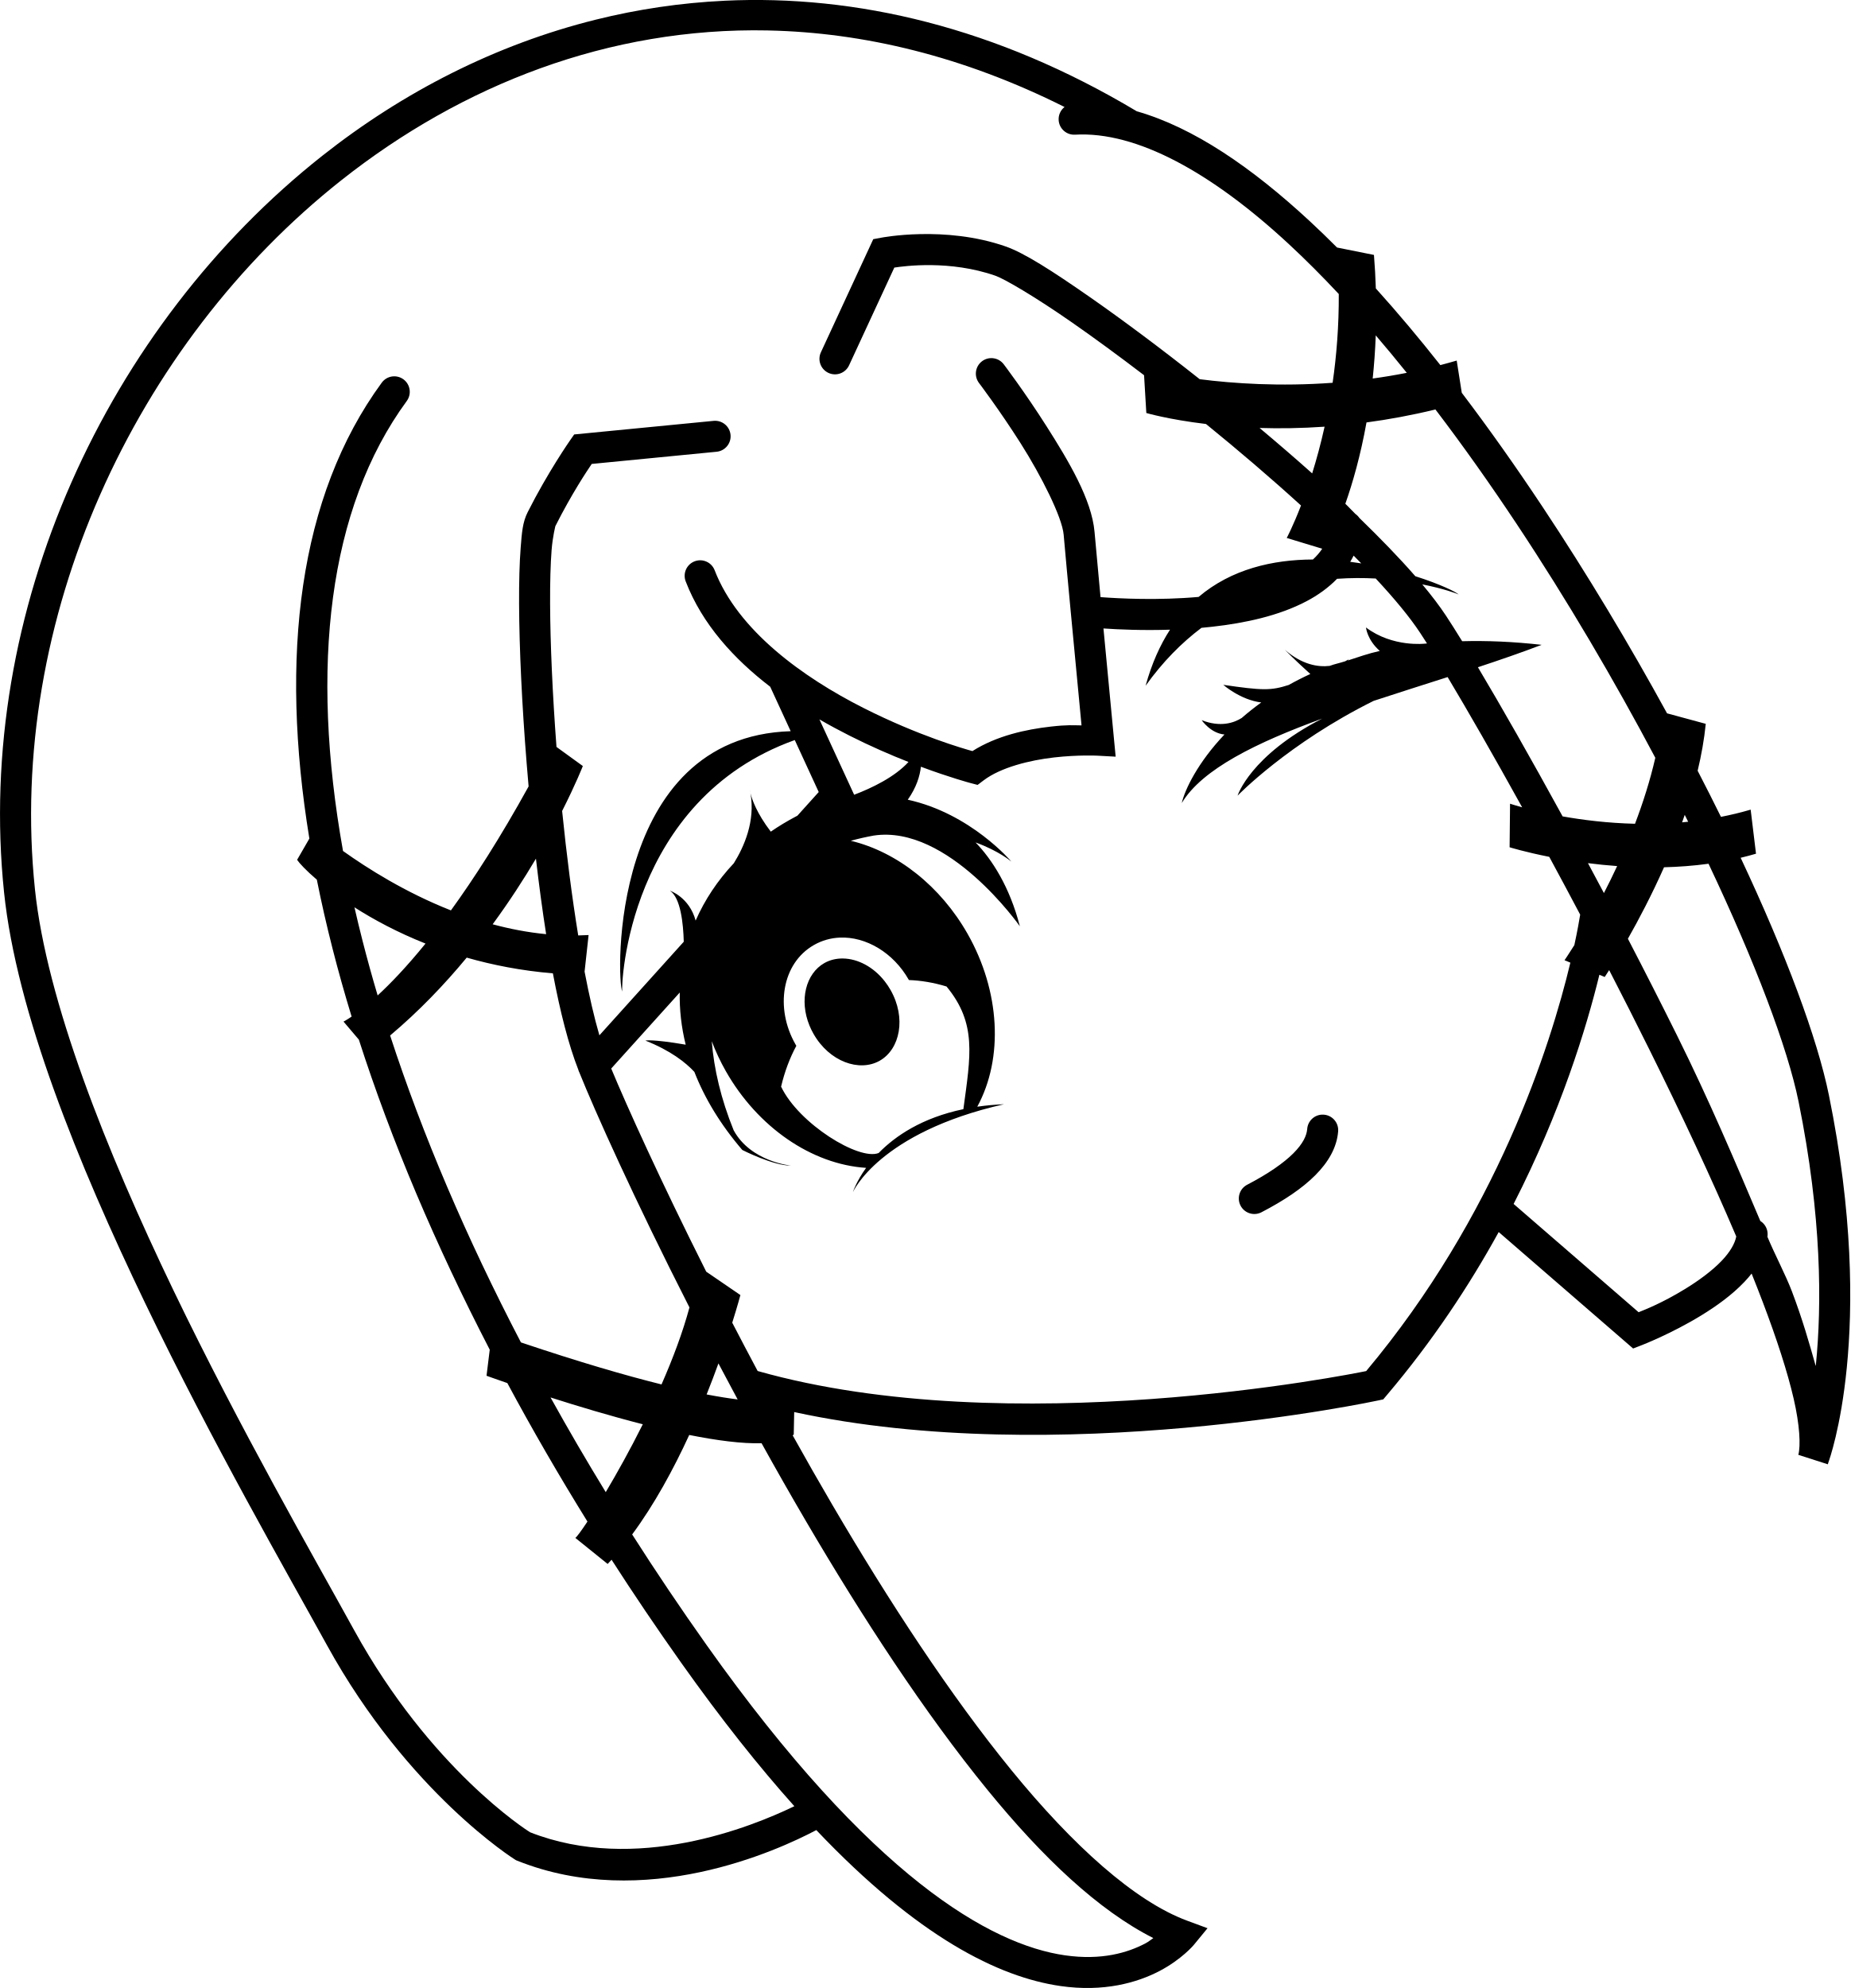
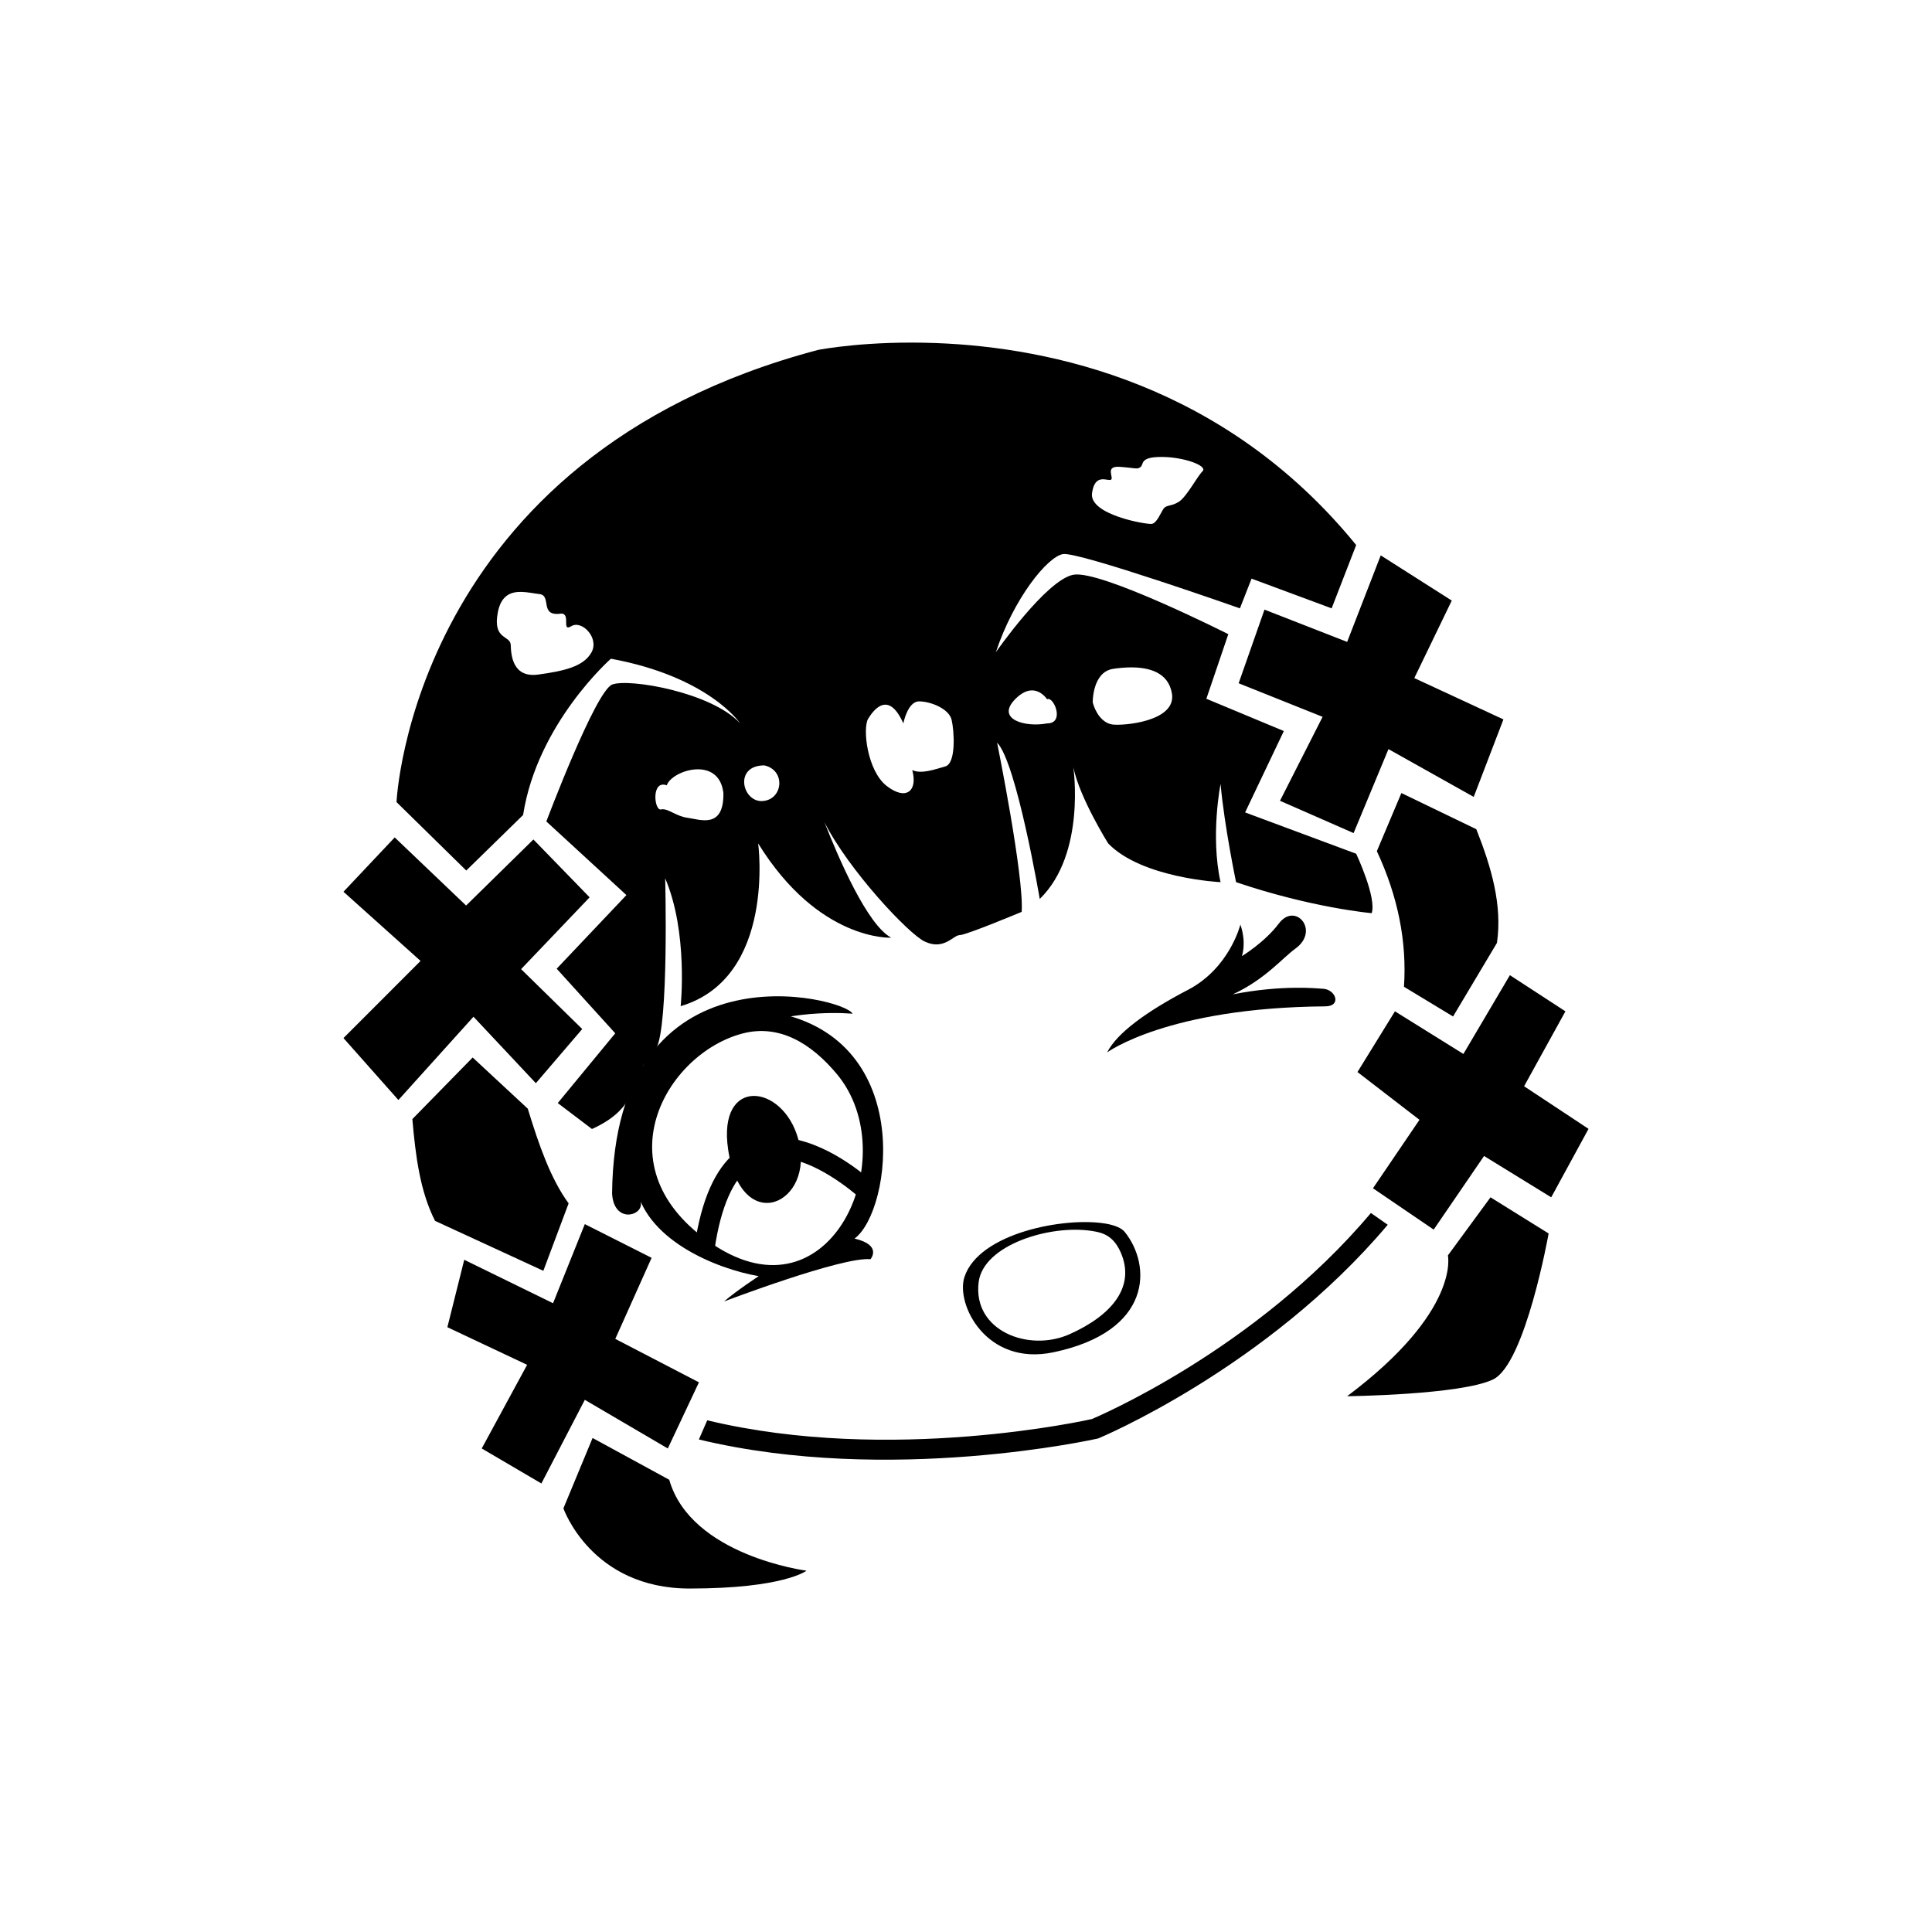
- <svg xmlns="http://www.w3.org/2000/svg" width="59.643mm" height="64.075mm" viewBox="0 0 225.421 242.174" version="1.1" id="svg1" xml:space="preserve">
+ <svg xmlns="http://www.w3.org/2000/svg" width="180" height="180" viewBox="0 0 180 180" version="1.1" id="svg1" xml:space="preserve">
  <defs id="defs1" />
-   <g id="layer1" transform="translate(-1841.844,-925.8318)">
-     <path id="path17" style="baseline-shift:baseline;display:inline;overflow:visible;opacity:1;vector-effect:none;stroke-linecap:round;enable-background:accumulate;stop-color:#000000;stop-opacity:1" d="m 433.828,265.398 c -5.239,-1.086 -10.495,-1.631 -15.717,-1.677 -12.585,-0.111 -24.967,2.674 -36.432,7.748 -30.573,13.53 -54.827,43.123 -59.927,77.228 -2.159,14.441 0.461,34.139 4.174,52.78 3.713,18.642 8.572,36.19 11.057,45.869 5.104,19.88 15.65,30.959 15.65,30.959 l 0.116,0.121 0.134,0.097 c 13.457,9.869 31.033,6.703 36.204,5.47 8.739,15.723 17.048,22.885 24.059,25.814 4.936,2.062 9.176,1.936 12.144,1.243 2.968,-0.694 4.823,-2.023 4.823,-2.023 l 2.146,-1.567 -2.182,-1.514 c -5.579,-3.871 -11.178,-12.315 -16.137,-23.058 -4.959,-10.743 -9.361,-23.749 -13.063,-36.721 -0.903,-3.163 -1.764,-6.326 -2.582,-9.455 0.051,-0.022 0.102,-0.045 0.151,-0.07 0.055,-0.228 0.416,-1.509 0.735,-2.634 29.41,14.791 69.236,16.38 69.236,16.38 l 0.646,0.027 0.528,-0.374 c 7.049,-4.983 13.081,-10.437 18.179,-15.855 l 12.32,17.823 1.129,-0.133 c 0,0 3.817,-0.443 7.927,-1.703 2.055,-0.63 4.203,-1.46 6.066,-2.62 0.39,-0.243 0.77,-0.503 1.135,-0.781 0.167,1.275 0.318,2.519 0.452,3.725 0.529,4.771 0.789,8.975 0.707,12.296 -0.082,3.32 -0.593,5.777 -1.156,6.781 l 3.193,2.012 c 0,0 0.093,-0.162 0.098,-0.168 l 0.007,0.004 4.9e-4,-0.002 c 0.003,-0.007 0.005,-0.018 0.008,-0.024 0.17,-0.248 2.524,-3.704 5.056,-10.621 2.625,-7.17 5.414,-17.988 6.174,-32.679 0.367,-7.088 -0.79,-18.004 -3.196,-30.708 0.643,0.012 1.288,0.008 1.934,-0.014 l 0.709,-5.36 c -1.259,0.041 -2.502,0.02 -3.724,-0.052 -0.421,-2.017 -0.871,-4.068 -1.349,-6.148 0.917,-1.73 1.728,-3.501 2.383,-5.288 l -4.247,-2.413 c -2.345,-9.233 -5.177,-18.821 -8.424,-28.172 -1.882,-5.421 -3.904,-10.755 -6.054,-15.882 l 0.382,-3.956 c -0.694,0.023 -1.383,0.036 -2.067,0.038 -1.69,-3.824 -3.452,-7.509 -5.283,-11.004 0.289,-1.293 0.556,-2.63 0.797,-4.01 l -4.129,-1.995 c -0.793,-1.349 -1.597,-2.66 -2.412,-3.929 -5.213,-8.112 -10.874,-14.596 -17.076,-18.229 -14.021,-14.185 -29.585,-22.321 -45.303,-25.579 z m -35.381,171.246 c -0.004,0.018 -0.008,0.028 -0.008,0.032 l -4.9e-4,0.002 0.002,4.9e-4 c 0.001,-2.4e-4 0.006,-0.014 0.015,-0.041 l -0.002,10e-4 -4.8e-4,0.002 -0.002,0.001 z m 39.623,-166.416 c 11.201,3.13 22.259,8.977 32.668,18.043 a 1.89,1.89 0 0 0 -1.092,1.365 1.89,1.89 0 0 0 1.488,2.219 c 7.372,1.452 14.966,8.618 21.893,19.395 1.492,2.322 2.955,4.803 4.382,7.418 -0.955,3.788 -2.147,7.227 -3.424,10.285 -6.369,-1.151 -11.743,-2.937 -15.571,-4.461 -3.701,-4.878 -7.338,-9.39 -10.472,-13.034 -3.638,-4.23 -6.38,-7.185 -8.394,-8.528 -6.544,-4.363 -14.423,-4.813 -14.423,-4.813 l -0.971,-0.067 -9.617,11.754 a 1.89,1.89 0 0 0 0.267,2.66 1.89,1.89 0 0 0 2.66,-0.265 l 8.311,-10.158 c 1.26,0.13 6.8,0.781 11.678,4.033 0.986,0.657 4.058,3.702 7.623,7.847 2.1,2.442 4.449,5.303 6.893,8.409 l -0.881,4.525 c 0,0 2.394,1.432 6.705,3.111 3.023,4.09 6.021,8.365 8.733,12.502 -1.592,2.226 -2.67,3.396 -2.67,3.396 l 3.858,2.349 c -0.423,0.378 -0.898,0.705 -1.422,0.987 -4.732,-1.2 -9.902,-1.351 -14.627,0.941 -4.881,-0.806 -9.368,-2.207 -11.577,-2.958 0.515,-3.211 0.982,-6.111 1.276,-7.872 0.653,-3.915 -0.914,-9.181 -2.442,-13.892 -1.528,-4.711 -3.179,-8.649 -3.179,-8.649 a 1.89,1.89 0 0 0 -2.472,-1.012 1.89,1.89 0 0 0 -1.012,2.472 c 0,0 1.598,3.815 3.07,8.354 1.472,4.539 2.656,10.02 2.309,12.105 -0.358,2.147 -0.929,5.691 -1.519,9.381 a 1.89,1.89 0 0 0 -0.021,0.136 c -0.931,5.822 -1.902,11.968 -2.149,13.532 -1.02,-0.273 -1.598,-0.504 -3.685,-0.796 -2.986,-0.418 -6.643,-0.567 -9.97,0.511 -0.885,-0.51 -5.858,-3.413 -11.546,-8.404 -6.212,-5.451 -12.464,-12.962 -13.369,-20.767 a 1.89,1.89 0 0 0 -2.094,-1.659 1.89,1.89 0 0 0 -1.661,2.093 c 0.644,5.558 3.335,10.614 6.77,15.001 l 1.065,5.865 c -21.583,-4.858 -28.12,24.108 -27.784,25.597 0.033,-0.782 6.505,-22.445 27.997,-24.428 l 1.246,6.86 -3.239,2.146 -0.002,-4.9e-4 c -0.072,0.016 -0.144,0.034 -0.217,0.051 -1.173,0.279 -2.307,0.62 -3.401,1.02 -1.106,-2.614 -1.237,-4.395 -1.23,-5.145 -0.263,3.447 -2.397,6.133 -4.091,7.748 -2.434,1.538 -4.54,3.427 -6.248,5.603 -0.037,-2.959 -2.12,-4.304 -2.12,-4.304 1.041,1.167 0.574,4.272 0.076,6.439 l -12.798,8.476 c -0.073,-2.264 -10e-4,-4.971 0.188,-7.963 l 4.8e-4,-0.002 1.584,-4.191 c -0.415,-0.082 -0.827,-0.172 -1.235,-0.27 0.433,-4.757 1.091,-9.978 1.884,-15.172 2.471,-2.813 3.809,-4.672 3.809,-4.672 l -2.529,-3.054 4.9e-4,-0.002 c 1.138,-6.365 2.402,-12.351 3.586,-17.037 0.644,-2.549 1.266,-4.717 1.816,-6.323 0.55,-1.606 1.199,-2.747 1.172,-2.715 2.899,-3.313 5.394,-5.539 6.185,-6.236 l 15.104,2.358 a 1.89,1.89 0 0 0 2.157,-1.576 1.89,1.89 0 0 0 -1.576,-2.159 l -16.86,-2.635 -0.661,0.568 c 0,0 -3.589,3.074 -7.191,7.191 -0.903,1.032 -1.301,2.217 -1.905,3.981 -0.604,1.763 -1.245,4.006 -1.905,6.621 -1.321,5.23 -2.717,11.937 -3.943,19.008 -0.159,0.918 -0.316,1.841 -0.469,2.767 -4.915,5.208 -9.234,9.202 -12.933,12.263 -4.838,-3.511 -8.578,-7.499 -10.925,-10.289 1.707,-22.677 8.622,-40.838 21.197,-51.145 a 1.89,1.89 0 0 0 0.265,-2.658 1.89,1.89 0 0 0 -1.276,-0.684 1.89,1.89 0 0 0 -1.383,0.42 c -13.289,10.892 -20.381,29.233 -22.396,51.581 l -4.9e-4,0.002 -2.092,2.133 c 0.173,0.488 0.741,1.538 1.725,2.941 -0.155,2.816 -0.236,5.689 -0.242,8.612 -0.006,2.82 0.056,5.686 0.185,8.597 -0.735,0.266 -1.107,0.344 -1.107,0.344 l 1.26,2.594 c 0.763,12.873 2.807,26.538 6.019,40.553 l -4.9e-4,0.002 -1.17,2.976 c 0,0 0.829,0.569 2.232,1.497 1.525,6.211 3.277,12.48 5.243,18.771 -1.052,0.95 -1.75,1.508 -1.926,1.559 l 3.021,4.056 c 0.197,-0.124 0.393,-0.25 0.59,-0.379 1.577,4.764 3.276,9.535 5.093,14.295 3.014,7.896 6.019,14.619 8.982,20.335 -5.685,1.15 -20.79,3.149 -31.975,-4.96 -0.367,-0.388 -9.815,-10.506 -14.6,-29.142 -2.506,-9.762 -7.331,-27.201 -11.01,-45.669 -3.678,-18.468 -6.159,-38 -4.143,-51.484 4.886,-32.682 28.336,-61.329 57.716,-74.331 17.127,-7.579 36.194,-9.913 54.863,-4.696 z m -25.242,89.455 c 0.01,-0.133 0.016,-0.265 0.02,-0.4 0,0 -0.018,0.136 -0.02,0.4 z m 87.686,-35.011 c 0.857,1.745 1.698,3.534 2.524,5.36 -1.43,-0.081 -2.829,-0.205 -4.195,-0.363 0.583,-1.567 1.146,-3.232 1.671,-4.997 z m 4.79,10.554 c 2.163,5.134 4.202,10.496 6.097,15.955 3.66,10.541 6.783,21.475 9.259,31.818 -1.311,2.533 -2.827,4.942 -4.4,7.166 -3.217,-0.913 -6.049,-2.035 -8.317,-3.07 -2.008,-7.91 -3.918,-14.911 -5.461,-20.17 2.835,-0.189 5.597,-0.411 8.199,-0.707 -3.265,-1.244 -6.352,-2.174 -9.266,-2.841 -0.422,-1.363 -0.801,-2.536 -1.129,-3.492 -0.469,-1.364 -1.097,-2.849 -1.849,-4.425 2.392,1.15 3.845,2.151 3.986,2.306 -0.181,-0.35 -1.89,-1.81 -4.559,-3.48 -1.341,-2.676 -3.002,-5.58 -4.834,-8.581 a 1.89,1.89 0 0 0 -0.344,-0.589 c -0.319,-0.517 -0.547,-0.98 -0.877,-1.503 1.484,-2.216 3.246,-5.197 4.967,-8.952 2.68,0.321 5.529,0.525 8.529,0.566 z m -13.6,-1.338 c -0.983,1.932 -1.965,3.647 -2.885,5.132 -1.546,-2.31 -3.17,-4.643 -4.825,-6.957 2.307,0.67 4.888,1.303 7.71,1.825 z m -0.493,16.093 c 0.227,0.386 0.449,0.769 0.666,1.148 -0.411,-0.178 -0.831,-0.353 -1.257,-0.522 0.204,-0.2 0.402,-0.409 0.591,-0.626 z m 1.911,3.372 c 1.6,2.944 2.845,5.592 3.591,7.762 0.149,0.434 0.311,0.92 0.484,1.456 -0.075,-0.011 -0.15,-0.023 -0.225,-0.034 4e-5,-10e-6 0.006,-4.3e-4 0.006,-4.3e-4 0,0 -3.932,-0.501 -6.494,-3.704 0,0 -0.242,1.491 0.919,3.188 -1.449,-0.051 -2.742,0.073 -4.075,0.152 0.04,-0.029 0.18,-0.119 0.18,-0.119 0,0 -0.204,0.067 -0.502,0.133 -0.643,0.043 -1.362,0.004 -1.977,0.073 -1.412,-0.195 -3.211,-0.968 -4.796,-3.266 0,0 0.86,1.505 2.272,3.635 -0.998,0.18 -1.958,0.394 -2.877,0.636 -2.283,0.142 -3.289,-0.145 -7.721,-2.003 0,0 1.552,2.295 3.943,3.234 -0.984,0.385 -1.909,0.799 -2.777,1.235 -1.055,0.339 -2.793,0.489 -4.791,-0.958 0,0 0.657,1.823 2.254,2.384 -3.994,2.501 -6.34,5.284 -7.122,6.789 3.44,-3.394 10.683,-4.864 19.143,-5.695 -9.626,2.166 -12.334,6.518 -12.334,6.518 0,0 7.558,-4.641 18.935,-7.046 3.118,-0.206 6.306,-0.374 9.452,-0.558 1.347,4.557 3.031,10.659 4.835,17.631 -0.855,-0.491 -1.318,-0.795 -1.318,-0.795 l -1.377,5.125 c 0,0 1.642,1.015 4.388,2.335 0.628,2.518 1.259,5.113 1.891,7.756 -0.278,0.638 -0.81,1.815 -1.615,3.42 -1.01,0.958 -1.616,1.482 -1.616,1.482 l 0.614,0.465 c -4.895,9.247 -16.371,27.565 -36.501,41.975 -1.93,-0.098 -44.135,-2.382 -71.794,-18.504 -0.533,-2.195 -1.044,-4.358 -1.529,-6.473 1.159,-1.86 1.802,-3.011 1.802,-3.011 l -3.322,-3.798 4.9e-4,-0.002 c -2.614,-12.073 -4.338,-21.946 -5.035,-26.849 l 10.396,-6.884 c -0.561,2.002 -0.864,4.121 -0.885,6.333 -3.863,-1.73 -4.629,-1.705 -4.629,-1.705 2.663,1.939 4.077,3.793 4.826,5.178 0.41,3.41 1.473,6.994 3.282,10.67 0,0 3.173,2.805 5.278,3.328 0,0 -4.626,-1.658 -5.697,-5.905 l -0.003,-0.013 c -0.546,-4.087 -0.461,-7.823 0.124,-11.168 a 21.113,16.937 74.852 0 0 0.751,3.965 21.113,16.937 74.852 0 0 13.61,15.666 c -1.588,1.321 -2.294,2.461 -2.294,2.461 0,0 4.869,-6.229 20.497,-5.776 -1.129,-0.239 -2.205,-0.411 -3.228,-0.521 a 21.113,16.937 74.852 0 0 4.112,-20.683 21.113,16.937 74.852 0 0 -10.953,-14.532 c 0.996,-0.015 1.947,0.014 2.853,0.082 9.16,0.929 14.495,15.142 14.495,15.142 -0.002,-4.992 -1.263,-8.743 -2.677,-11.234 2.52,1.724 3.646,3.352 3.646,3.352 0,0 -3.325,-6.913 -10.348,-10.455 1.398,-1.182 2.151,-2.431 2.553,-3.489 3.141,2.188 5.332,3.417 5.332,3.417 l 0.804,0.449 0.85,-0.354 c 2.425,-1.011 6.049,-0.975 9.011,-0.561 2.962,0.415 5.194,1.118 5.194,1.118 l 2.092,0.662 0.343,-2.169 c 0,0 1.05,-6.654 2.114,-13.326 1.808,0.6 4.596,1.448 7.814,2.168 -1.649,1.516 -3.193,3.449 -4.584,5.872 2.757,-2.317 5.565,-3.981 8.35,-5.136 0.438,0.072 0.88,0.139 1.324,0.202 3.968,0.56 8.155,0.737 11.896,-0.15 1.509,-0.358 2.964,-0.919 4.268,-1.714 1.63,0.3 3.164,0.697 4.575,1.142 z m -69.915,-0.291 c 1.011,0.994 2.035,1.937 3.048,2.826 2.156,1.891 4.282,3.543 6.166,4.906 -2.088,1.36 -5.085,1.955 -7.406,2.215 z m 99.189,37.564 c 0.066,0.306 0.131,0.611 0.196,0.916 -0.245,-0.037 -0.489,-0.073 -0.731,-0.114 0.18,-0.265 0.358,-0.533 0.535,-0.802 z M 385.53,360.877 c -0.432,3.151 -0.805,6.252 -1.092,9.216 -2.117,-0.768 -4.123,-1.722 -6.009,-2.791 2.68,-2.193 5.06,-4.391 7.101,-6.426 z m 123.981,32.503 c 1.05,0.418 2.174,0.836 3.355,1.233 -0.812,0.991 -1.612,1.92 -2.38,2.781 -0.324,-1.353 -0.651,-2.693 -0.975,-4.015 z m 14.208,3.737 c 2.515,13.046 3.738,24.136 3.394,30.785 -0.74,14.31 -3.451,24.742 -5.951,31.572 -0.023,0.064 -0.037,0.079 -0.061,0.142 -0.068,-2.948 -0.14,-5.903 -0.543,-9.535 -0.23,-2.077 -0.907,-4.914 -1.228,-7.166 0.026,-0.075 0.056,-0.147 0.08,-0.223 a 1.89,1.89 0 0 0 -0.438,-1.862 c -1.173,-7.817 -2.345,-15.702 -4.186,-24.408 -0.915,-4.325 -1.878,-8.661 -2.86,-12.909 1.835,-1.9 4.124,-4.417 6.436,-7.335 1.726,0.399 3.522,0.725 5.357,0.938 z M 362.641,361.102 c 1.897,2.035 4.315,4.27 7.281,6.434 -2.935,2.171 -5.348,3.656 -7.224,4.664 -0.085,-2.326 -0.126,-4.621 -0.121,-6.883 0.003,-1.419 0.024,-2.825 0.063,-4.215 z m 56.311,18.315 c 3.15,0.655 5.892,3.416 6.88,7.067 0.004,0.016 0.01,0.032 0.014,0.048 1.428,0.424 2.85,1.057 4.241,1.903 2.477,5.296 0.732,8.896 -1.74,14.983 -5.155,-0.237 -8.852,1.095 -11.345,2.606 0.004,-0.003 0.007,-0.007 0.011,-0.009 -2.543,0.329 -8.526,-5.872 -9.488,-10.794 0.879,-1.673 1.904,-3.125 3.04,-4.354 -0.022,-0.076 -0.045,-0.154 -0.066,-0.231 -1.318,-4.868 0.854,-9.946 5.216,-11.127 1.091,-0.295 2.187,-0.31 3.237,-0.092 z m -44.598,-8.972 c 2.847,1.672 6.072,3.214 9.69,4.475 -0.312,4.754 -0.323,8.932 0.07,12.129 a 1.89,1.89 0 0 0 0.006,0.125 c 0.003,0.02 0.002,0.05 0.004,0.07 0.002,0.013 0.014,0.068 0.015,0.081 a 1.89,1.89 0 0 0 0.013,0.068 c 0.646,4.974 2.642,16.658 5.851,31.089 -1.545,2.731 -3.521,5.543 -5.635,8.234 -4.007,-2.166 -9.028,-5.145 -15.31,-9.23 -3.236,-13.914 -5.306,-27.464 -6.106,-40.182 4.14,-1.985 7.96,-4.361 11.401,-6.857 z m 44.372,11.54 c -0.781,-0.214 -1.583,-0.231 -2.348,-0.024 -2.485,0.673 -4.11,3.587 -3.647,6.929 0.05,0.357 0.123,0.717 0.222,1.082 1.022,3.776 4.247,5.934 6.997,5.189 2.75,-0.745 4.45,-4.235 3.427,-8.012 -0.113,-0.417 -0.253,-0.813 -0.416,-1.188 -0.903,-2.082 -2.519,-3.505 -4.236,-3.975 z m 90.037,24.658 c 0.798,3.496 1.578,7.036 2.323,10.562 1.812,8.566 3.421,17.073 4.577,24.722 -0.376,0.799 -1.204,1.644 -2.448,2.419 -1.428,0.89 -3.316,1.646 -5.176,2.216 -3.176,0.973 -5.375,1.223 -6.199,1.334 l -11.456,-16.573 c 8.376,-9.46 13.921,-18.524 17.084,-24.428 l 0.561,0.423 c 0,0 0.265,-0.234 0.734,-0.674 z M 391.675,379.19 c 8e-5,0.001 -10e-4,0.003 -9.7e-4,0.004 l 0.001,0.002 -4.9e-4,0.002 0.002,4.8e-4 -4.9e-4,0.002 0.002,4.8e-4 0.002,-10e-4 -0.001,-0.002 -10e-4,-0.002 c -6.8e-4,-9.2e-4 -0.002,-0.004 -0.003,-0.005 z m 78.795,35.769 a 1.89,1.89 0 0 0 -2.16,1.245 c -0.263,0.77 -0.941,1.606 -2.381,2.456 -1.44,0.85 -3.586,1.649 -6.397,2.299 a 1.89,1.89 0 0 0 -1.415,2.267 1.89,1.89 0 0 0 2.266,1.415 c 3.052,-0.706 5.526,-1.582 7.467,-2.727 1.941,-1.146 3.402,-2.625 4.039,-4.49 a 1.89,1.89 0 0 0 -1.179,-2.399 1.89,1.89 0 0 0 -0.239,-0.066 z m -78.748,11.007 c 0.29,1.225 0.596,2.472 0.901,3.721 a 1.89,1.89 0 0 0 0.022,0.088 c 0.084,0.344 0.163,0.68 0.248,1.026 -1.018,-0.404 -2.18,-0.906 -3.508,-1.533 0.844,-1.15 1.625,-2.26 2.337,-3.303 z m -20.843,-1.086 c 2.917,1.836 6.471,3.99 10.07,5.967 -2.276,2.621 -4.534,4.99 -6.435,6.88 -1.315,-4.299 -2.528,-8.585 -3.635,-12.846 z m 15.224,8.64 c 3.073,1.484 5.965,2.65 8.281,3.172 0.901,3.47 1.856,6.99 2.862,10.515 3.736,13.091 8.177,26.242 13.265,37.265 4.466,9.675 9.411,17.547 15.053,22.504 -0.394,0.136 -0.629,0.277 -1.135,0.395 -2.313,0.541 -5.638,0.697 -9.827,-1.053 -8.379,-3.501 -20.428,-14.983 -32.837,-47.492 -1.945,-5.096 -3.754,-10.206 -5.42,-15.305 3.554,-2.885 6.877,-6.463 9.757,-10.001 z" transform="rotate(-14.44634,3787.784,-5307.206)" />
+   <g id="drawing-layer" style="display:inline">
+     <path style="opacity:1;stroke:none;stroke-width:1.89" d="M 43.426,84.367 36.774,78.021 32,83.083 39.183,89.528 32,96.714 l 5.118,5.772 6.996,-7.76 5.811,6.193 4.32,-5.046 -5.696,-5.581 6.384,-6.69 -5.237,-5.39 z" id="path7" />
+     <path style="opacity:1;stroke:none;stroke-width:1.89" d="m 43.252,117.371 -1.571,6.282 7.43,3.504 -4.229,7.793 5.557,3.262 4.047,-7.793 7.732,4.532 2.9,-6.163 -7.793,-4.047 3.383,-7.551 -6.222,-3.141 -2.96,7.37 z" id="path8" />
+     <path style="opacity:1;stroke:none;stroke-width:1.89" d="m 49.172,103.294 c 1.047,3.415 2.127,6.521 3.805,8.822 l -2.356,6.282 -10.088,-4.651 c -1.405,-2.761 -1.821,-6.088 -2.114,-9.484 l 5.618,-5.739 z" id="path9" />
+     <path style="opacity:1;stroke:none;stroke-width:1.89" d="m 55.21,133.974 -2.718,6.555 c 0,0 2.588,7.471 11.757,7.471 8.791,0 10.892,-1.662 10.892,-1.662 0,0 -10.765,-1.386 -12.79,-8.473 z" id="path10" />
+     <path style="opacity:1;stroke:none;stroke-width:1.89" d="m 129.963,94.223 -3.49,5.656 5.776,4.452 -4.332,6.378 5.656,3.851 4.693,-6.859 6.257,3.851 3.477,-6.378 -6.004,-3.971 3.851,-6.979 -5.174,-3.369 -4.332,7.34 z" id="path11" />
+     <path style="opacity:1;stroke:none;stroke-width:1.89" d="m 138.867,111.551 -3.971,5.415 c 0,0 1.203,5.174 -9.386,13.117 0,0 10.59,-0.12 13.598,-1.564 3.008,-1.444 5.174,-13.598 5.174,-13.598 z" id="path12" />
+     <path style="opacity:1;stroke:none;stroke-width:1.89" d="m 117.809,56.798 -2.407,6.859 7.822,3.129 -3.971,7.822 6.859,3.008 3.249,-7.822 7.942,4.452 2.768,-7.22 -8.303,-3.851 3.49,-7.22 -6.618,-4.212 -3.129,8.062 z" id="path13" />
+     <path style="opacity:1;stroke:none;stroke-width:1.89" d="m 130.564,73.886 -2.286,5.415 c 1.965,4.212 2.808,8.423 2.527,12.635 l 4.573,2.768 4.091,-6.859 c 0.509,-3.53 -0.526,-7.06 -1.925,-10.59 z" id="path14" />
+     <path id="path15" style="display:inline;opacity:1;stroke:none;stroke-width:1.89" d="M 87.236 31.963 C 80.858 31.72 76.503 32.551 76.256 32.592 C 38.35 42.58 36.943 74.729 36.943 74.729 L 43.441 81.105 L 48.736 75.932 C 50.06 67.388 56.918 61.371 56.918 61.371 C 66.063 63.056 68.953 67.389 68.953 67.389 C 66.306 64.501 58.603 63.176 57.039 63.777 C 55.475 64.379 50.902 76.533 50.902 76.533 L 58.363 83.393 L 51.865 90.252 L 57.322 96.271 L 51.965 102.77 L 55.152 105.186 C 58.863 103.519 59.012 101.343 59.928 99.277 L 61.131 97.713 C 62.334 95.547 61.973 81.828 61.973 81.828 C 64.139 86.882 63.416 93.742 63.416 93.742 C 72.321 91.095 70.637 78.58 70.637 78.58 C 76.292 87.726 83.031 87.363 83.031 87.363 C 80.807 86.166 78.159 80.044 76.812 76.604 C 79.068 81.062 84.646 87.018 86.16 87.725 C 87.965 88.567 88.808 87.123 89.41 87.123 C 90.012 87.123 95.186 84.957 95.186 84.957 C 95.426 81.708 92.898 69.193 92.898 69.193 C 94.703 70.998 96.871 83.754 96.871 83.754 C 101.203 79.542 99.998 71.479 99.998 71.479 C 100.6 74.367 103.248 78.58 103.248 78.58 C 106.377 81.829 113.717 82.189 113.717 82.189 C 112.754 77.857 113.717 73.043 113.717 73.043 C 114.078 77.014 115.162 82.189 115.162 82.189 C 122.262 84.596 127.797 85.078 127.797 85.078 C 128.278 83.634 126.352 79.541 126.352 79.541 L 116.004 75.691 L 119.613 68.109 L 112.393 65.102 L 114.439 59.084 C 114.439 59.084 102.525 53.067 99.998 53.549 C 97.471 54.03 92.779 60.77 92.779 60.77 C 94.464 55.715 97.593 51.864 99.037 51.623 C 100.481 51.382 115.521 56.678 115.521 56.678 L 116.605 53.91 L 124.066 56.678 L 126.352 50.781 C 114.12 35.76 97.867 32.368 87.236 31.963 z M 108.223 42.572 C 110.268 42.572 112.55 43.391 112.039 43.902 C 111.528 44.414 110.573 46.253 109.857 46.73 C 109.142 47.208 108.665 47.003 108.393 47.412 C 108.12 47.821 107.778 48.742 107.301 48.811 C 106.824 48.879 101.405 47.959 101.746 45.914 C 102.019 44.005 103.245 44.89 103.518 44.686 C 103.79 44.481 102.904 43.392 104.336 43.494 C 105.768 43.596 105.973 43.767 106.279 43.494 C 106.586 43.221 106.178 42.572 108.223 42.572 z M 48.629 55.146 C 49.212 55.165 49.8 55.304 50.25 55.348 C 51.451 55.465 50.191 57.486 52.301 57.164 C 53.209 57.193 52.271 58.922 53.238 58.336 C 54.205 57.75 55.846 59.42 55.113 60.768 C 54.381 62.115 52.506 62.525 50.133 62.848 C 47.76 63.17 47.613 61.031 47.584 60.094 C 47.555 59.156 45.883 59.655 46.381 57.047 C 46.692 55.417 47.657 55.115 48.629 55.146 z M 105.33 62.18 C 107.041 62.166 108.856 62.634 109.186 64.613 C 109.625 67.253 104.544 67.643 103.615 67.496 C 102.687 67.349 102.051 66.372 101.807 65.443 C 101.807 65.443 101.758 62.608 103.713 62.314 C 104.202 62.241 104.76 62.184 105.33 62.18 z M 96.189 64.324 C 97.048 64.349 97.555 65.15 97.555 65.15 C 98.143 64.811 99.265 67.398 97.555 67.398 C 95.502 67.789 92.764 67.008 94.572 65.15 C 95.194 64.512 95.74 64.311 96.189 64.324 z M 85.629 65.346 C 86.704 65.346 88.414 66.03 88.658 67.057 C 88.903 68.083 89.099 71.113 88.072 71.406 C 87.046 71.699 85.823 72.139 84.992 71.748 C 85.53 73.703 84.406 74.632 82.598 73.215 C 80.789 71.797 80.349 67.839 80.887 66.959 C 81.424 66.079 82.794 64.319 84.162 67.398 C 84.162 67.398 84.554 65.346 85.629 65.346 z M 71.211 71.309 C 73.215 71.748 72.971 74.484 71.064 74.631 C 69.158 74.777 68.327 71.309 71.211 71.309 z M 64.795 71.682 C 66.005 71.602 67.203 72.139 67.398 73.898 C 67.447 77.271 65.198 76.342 64.074 76.195 C 62.95 76.049 62.217 75.267 61.582 75.414 C 60.947 75.561 60.653 72.628 62.119 73.166 C 62.364 72.457 63.585 71.761 64.795 71.682 z " />
+     <path style="display:inline;opacity:1;stroke:none;stroke-width:1.89" d="m 57.026,111.218 c 0.229,-23.768 21.766,-18.278 22.403,-16.769 0,0 -20.571,-2.161 -19.713,17.715 0.033,1.182 -2.518,1.77 -2.689,-0.946 z" id="path17" />
+     <path id="path18" style="display:inline;opacity:1;stroke:none;stroke-width:1.89" d="m 71.564,94.225 c -3.836,-0.584 -13.985,2.882 -12.382,15.875 0.661,5.361 7.604,8.136 11.507,8.796 0,0 -2.011,1.311 -3.236,2.361 0,0 11.024,-4.2 13.648,-3.938 0,0 1.138,-1.311 -1.487,-1.923 3.493,-2.546 5.801,-19.063 -8.05,-21.172 z m -2.351,2.055 c 3.393,-0.873 6.368,0.915 8.776,3.813 6.265,7.542 -0.502,23.254 -11.587,15.829 -10.575,-7.084 -4.334,-17.804 2.811,-19.642 z" />
+     <path style="opacity:1;stroke:none;stroke-width:1.89" d="m 115.564,86.138 c 0,0 -0.996,4.059 -4.883,6.083 -3.886,2.024 -6.639,4.048 -7.53,5.83 0,0 5.632,-4.176 20.323,-4.291 1.555,-0.012 0.969,-1.573 -0.2,-1.638 -0.549,-0.03 -3.786,-0.39 -8.416,0.519 3.032,-1.409 4.607,-3.375 5.828,-4.258 2.324,-1.679 -0.003,-4.39 -1.538,-2.342 -1.317,1.757 -3.447,3.042 -3.447,3.042 0,0 0.461,-1.203 -0.137,-2.945 z" id="path19" />
+     <path id="path20" style="display:inline;opacity:1;stroke:none;stroke-width:2.165" d="m 103.014,114.002 c -3.805,-0.648 -11.811,0.866 -13.159,4.974 -0.83,2.528 2.029,8.321 8.274,7.016 9.278,-1.939 9.166,-8.11 6.659,-11.216 -0.278,-0.345 -0.896,-0.625 -1.774,-0.774 z m -1.282,0.684 c 0.908,0.142 1.965,0.365 2.679,1.991 1.395,3.174 -0.773,5.845 -4.763,7.629 -3.808,1.703 -9.047,-0.321 -8.468,-4.862 0.44,-3.451 6.619,-5.373 10.553,-4.758 z" />
+     <path style="baseline-shift:baseline;display:inline;overflow:visible;opacity:1;vector-effect:none;enable-background:accumulate;stop-color:#000000;stop-opacity:1;stroke:none" d="m 127.724,113.012 c -10.833,12.856 -25.777,19.103 -25.996,19.197 -0.232,0.053 -18.744,4.233 -35.837,0.117 l -0.778,1.787 c 17.786,4.283 37.122,-0.078 37.122,-0.078 l 0.08,-0.019 0.076,-0.031 c 0,0 15.63,-6.502 26.9,-19.876 z" id="path21" />
+     <path style="baseline-shift:baseline;display:inline;overflow:visible;vector-effect:none;enable-background:accumulate;stop-color:#000000;stop-opacity:1;opacity:1;stroke:none" d="m 71.412,106.062 c -1.024,0.164 -2.032,0.579 -2.938,1.342 -1.811,1.526 -3.127,4.27 -3.773,8.75 l 1.871,0.271 c 0.609,-4.225 1.831,-6.489 3.121,-7.576 1.29,-1.087 2.731,-1.177 4.299,-0.789 3.136,0.776 6.273,3.678 6.273,3.678 l 1.305,-1.367 c 0,0 -3.248,-3.186 -7.125,-4.145 -0.969,-0.24 -2.009,-0.328 -3.033,-0.164 z" id="path22" />
+     <path style="opacity:1;stroke:none;stroke-width:1.89" d="m 67.838,107.093 c -1.011,-6.838 5.126,-6.151 6.54,-0.941 1.624,5.987 -5.32,9.197 -6.54,0.941 z" id="path23" />
  </g>
</svg>
